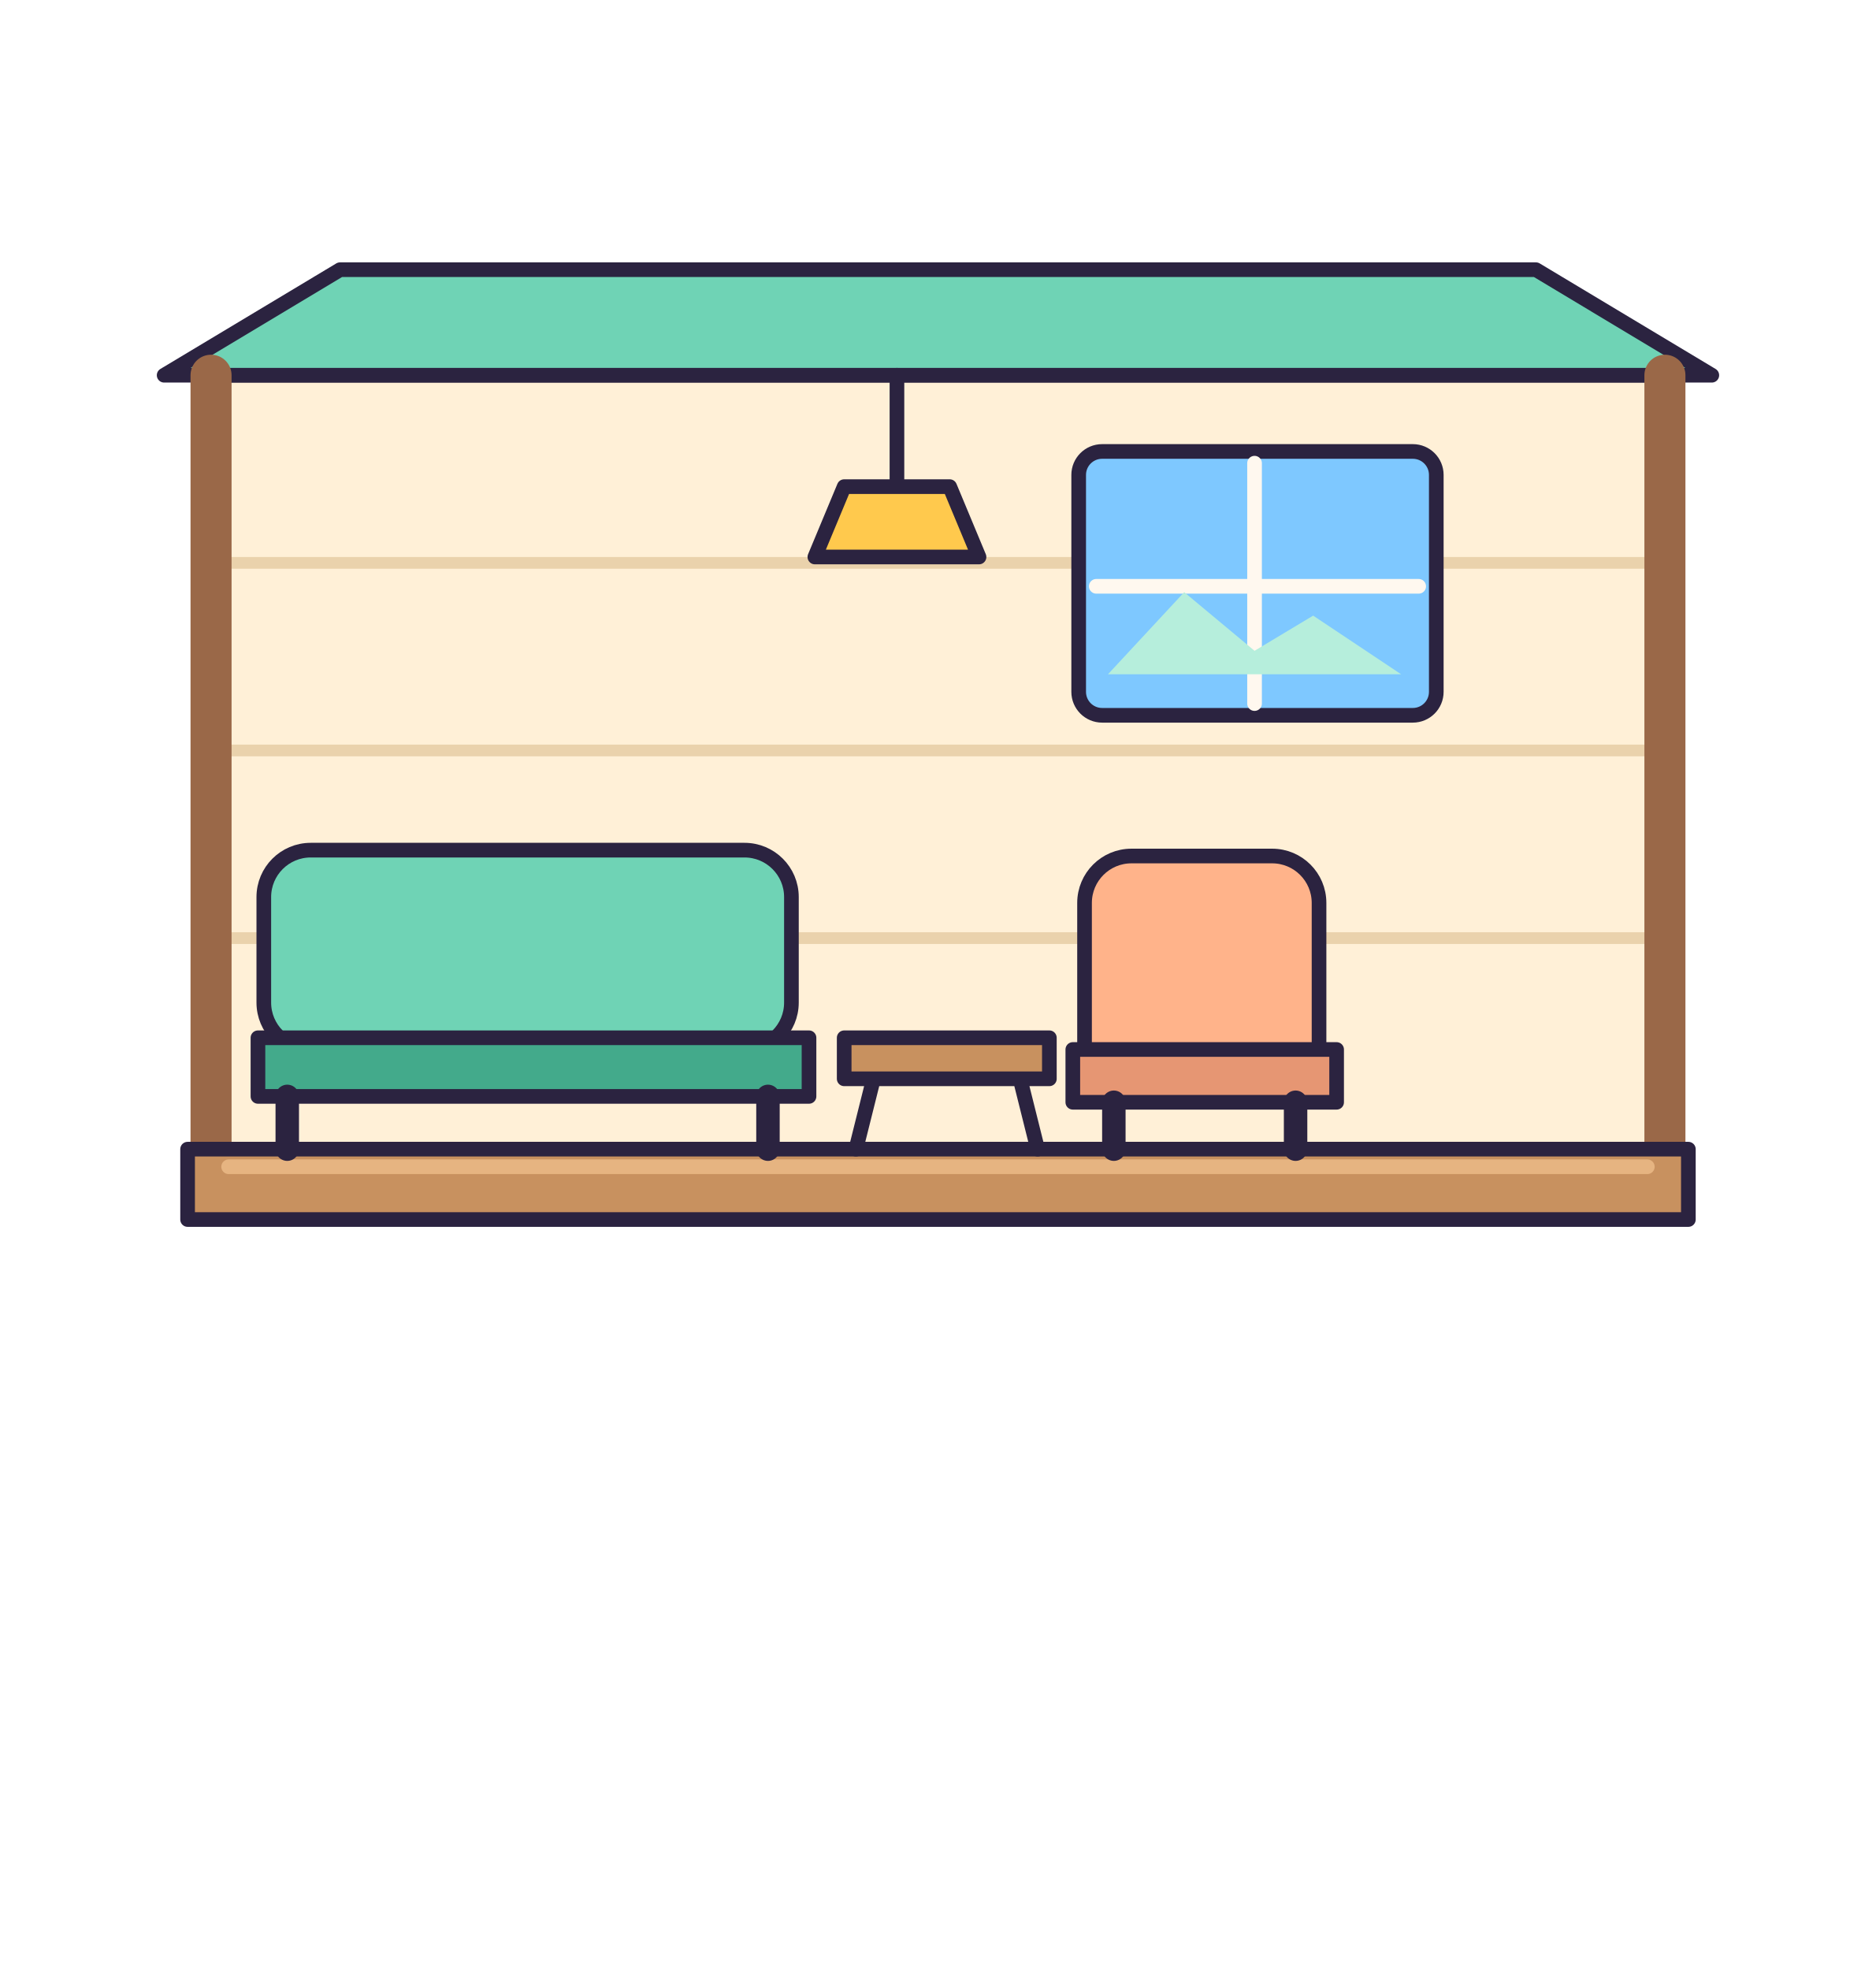
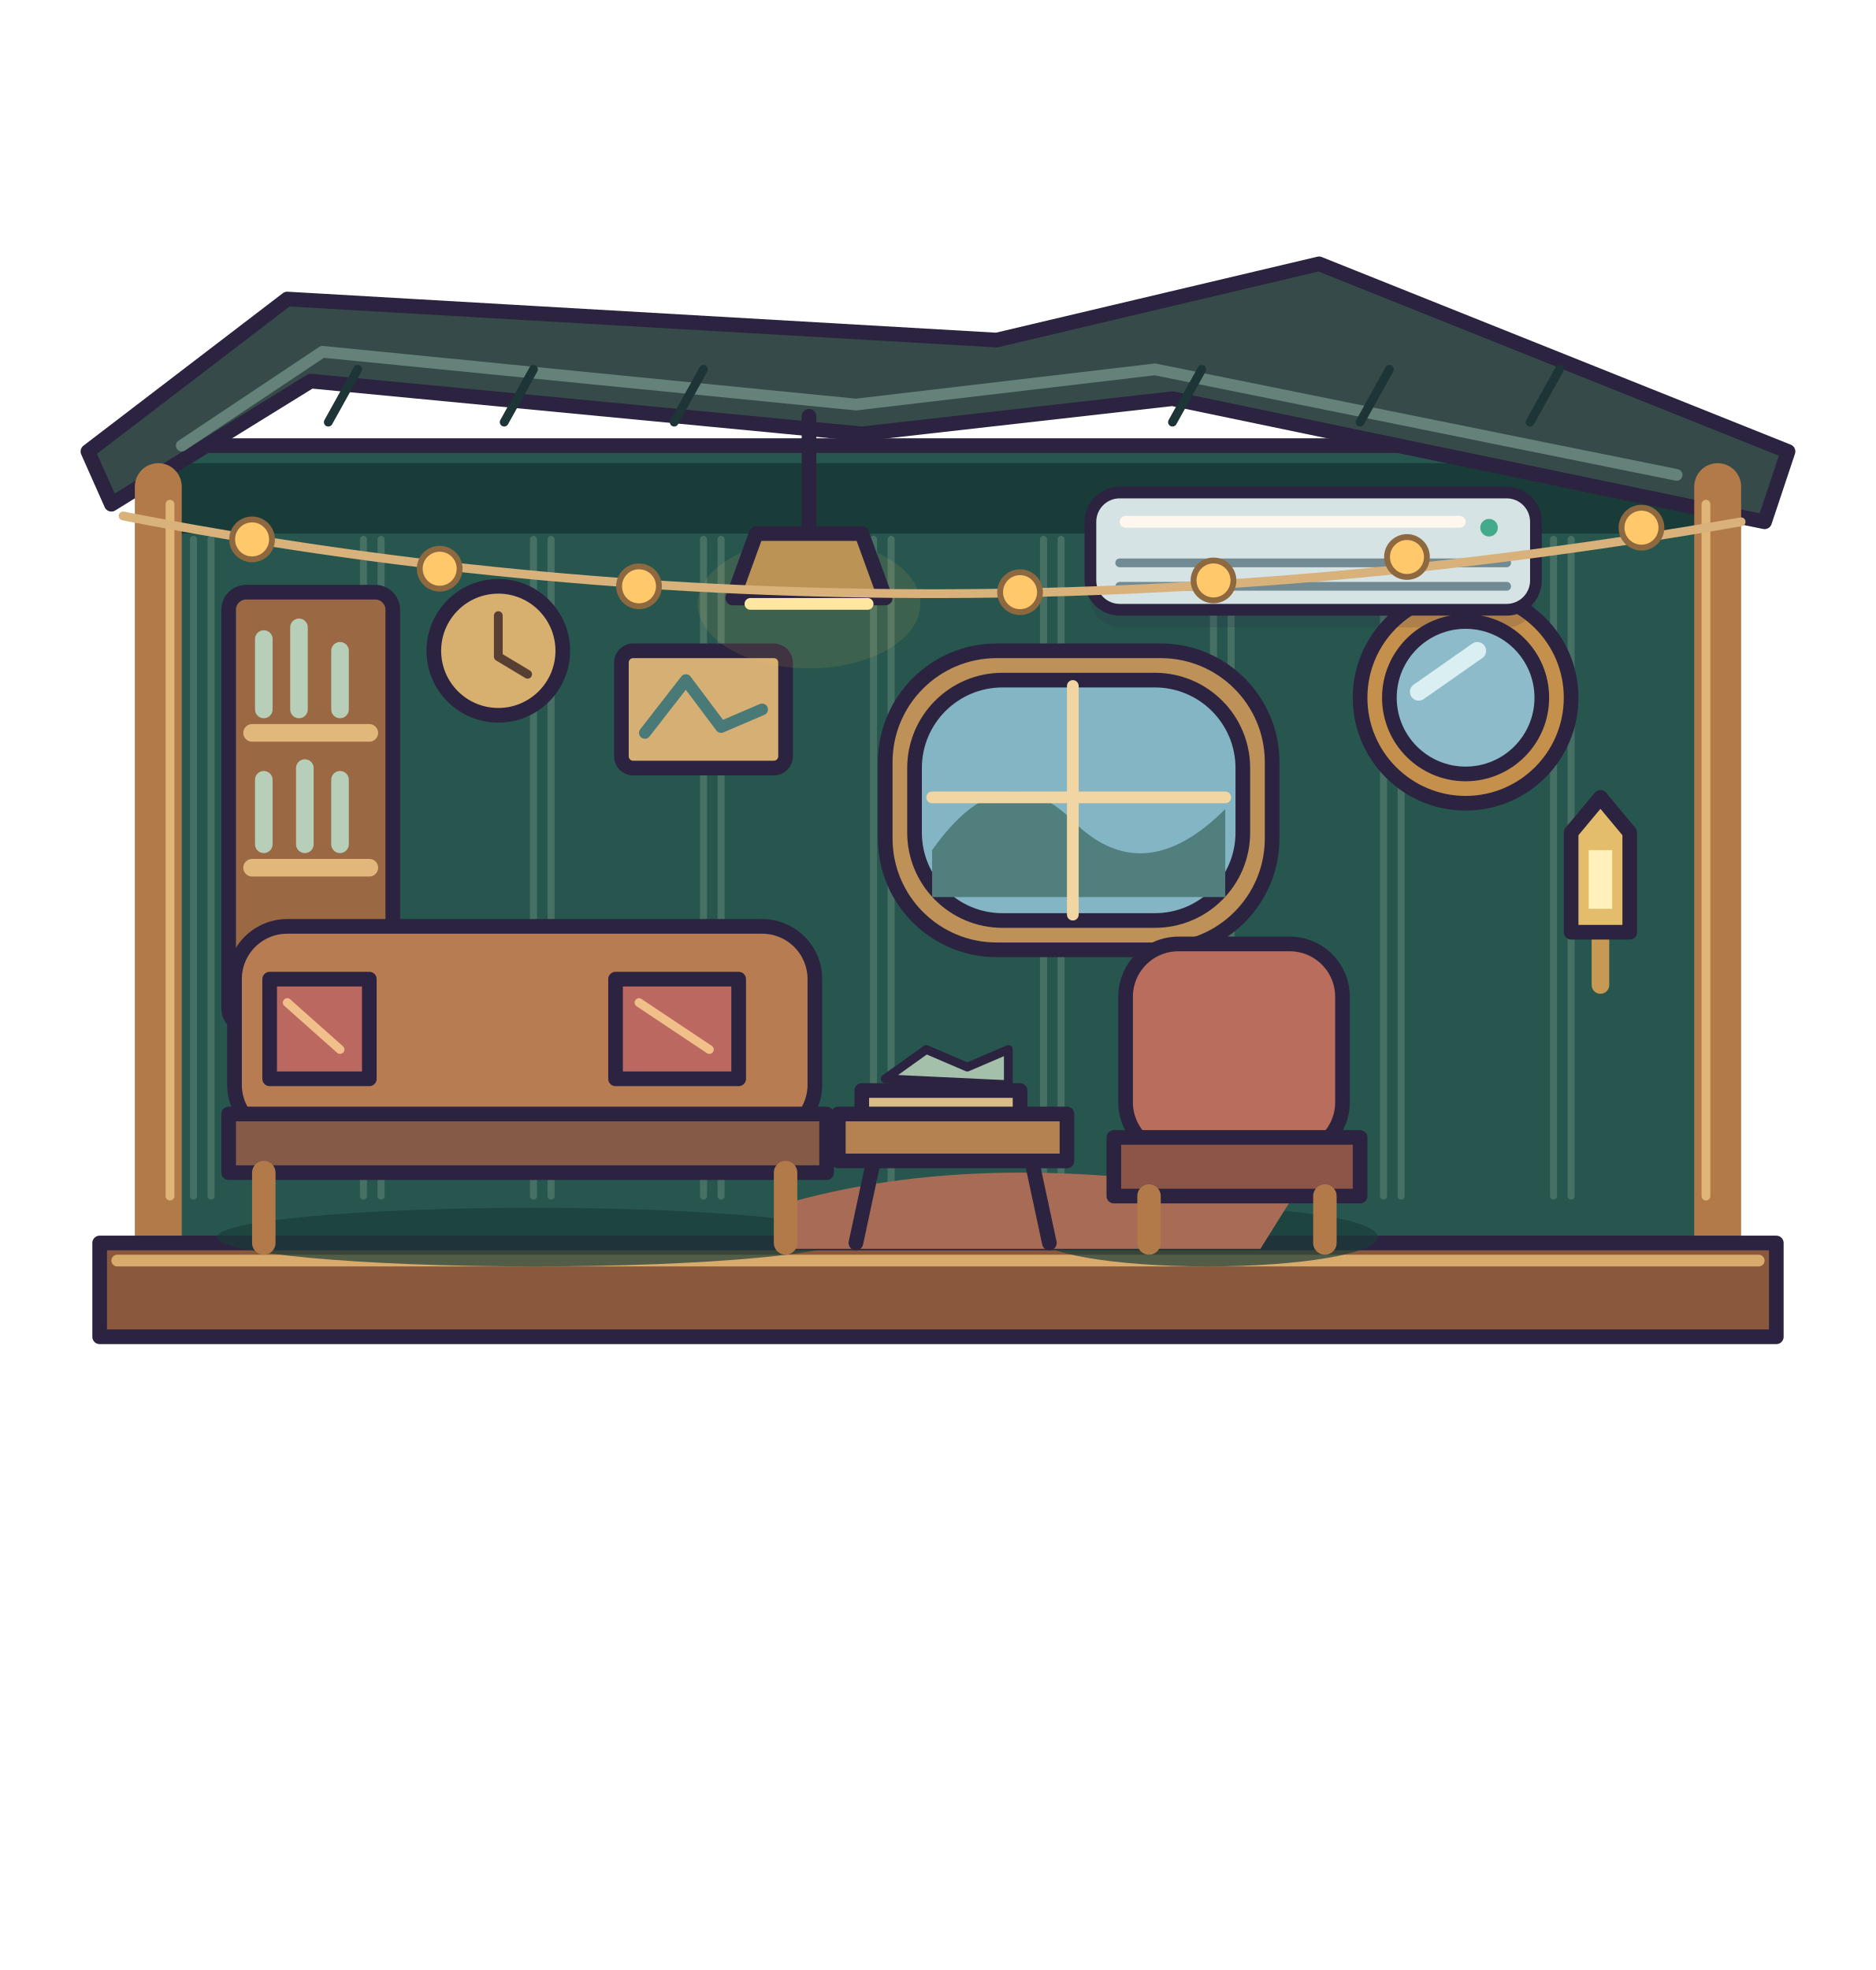
<svg xmlns="http://www.w3.org/2000/svg" width="320" height="336" viewBox="0 0 320 336">
  <g stroke="#2b2340" stroke-width="2.5" stroke-linecap="round" stroke-linejoin="round">
-     <path d="M36 64h248v137H36Z" fill="#fff0d7" />
-     <path d="M36 96h248m-248 32h248m-248 32h248" fill="none" stroke="#ead2ac" stroke-width="2" />
-     <path d="M28 64 58 46h204l30 18Z" fill="#6fd3b5" />
-     <path d="M36 64v140m248-140v140" fill="none" stroke="#9a6848" stroke-width="7" />
-     <path d="M32 196h256v12H32Z" fill="#c8915f" />
-     <path d="M39 199h242" fill="none" stroke="#e6b481" />
-     <rect x="184" y="77" width="61" height="45" rx="4" fill="#7ec8ff" />
-     <path d="M214 79v41m-27-20h55" stroke="#fff8ef" fill="none" />
-     <path d="m189 115 13-14 12 10 10-6 15 10" fill="#b6eedc" stroke="none" />
-     <path d="M153 64v19" fill="none" />
-     <path d="M144 83h18l5 12h-28Z" fill="#ffc94d" />
-     <rect x="45" y="145" width="90" height="34" rx="8" fill="#6fd3b5" />
-     <path d="M44 177h94v10H44Z" fill="#43aa8b" />
-     <path d="M49 187v9m82-9v9" fill="none" stroke-width="4" />
-     <rect x="185" y="146" width="40" height="40" rx="8" fill="#ffb38a" />
-     <path d="M183 179h45v9h-45Z" fill="#e69673" />
-     <path d="M190 188v8m31-8v8" fill="none" stroke-width="4" />
-     <path d="M144 177h35v7h-35Zm5 7-3 12m28-12 3 12" fill="#c8915f" />
+     <path d="M26 76h268v140H26Z" fill="#27564f" />
+     <path d="M26 79h268v12H26Z" fill="#193c39" stroke="none" />
+     <g transform="translate(26 80)" stroke="#a0b49a" stroke-width="1.2" opacity=".27" fill="none">
+       <path d="M7 12v112m3-112v112" />
+       <path d="M36 12v112m3-112v112" />
+       <path d="M65 12v112m3-112v112" />
+       <path d="M94 12v112m3-112v112" />
+       <path d="M123 12v112m3-112v112" />
+       <path d="M152 12v112m3-112v112" />
+       <path d="M181 12v112m3-112v112" />
+       <path d="M210 12v112m3-112v112" />
+       <path d="M239 12v112m3-112v112" />
+     </g>
+     <path d="M15 77 49 51l121 7 55-13 80 32-4 12-101-21-53 6-94-9-34 21Z" fill="#354a49" />
+     <path d="M31 76 55 60l91 9 51-6 89 18" stroke="#648279" stroke-width="2" fill="none" />
+     <path d="M61 63l-5 9" stroke="#1d3536" stroke-width="1.5" fill="none" />
+     <path d="M91 63l-5 9" stroke="#1d3536" stroke-width="1.5" fill="none" />
+     <path d="M120 63l-5 9" stroke="#1d3536" stroke-width="1.5" fill="none" />
+     <path d="M205 63l-5 9" stroke="#1d3536" stroke-width="1.5" fill="none" />
+     <path d="M237 63l-5 9" stroke="#1d3536" stroke-width="1.5" fill="none" />
+     <path d="M266 63l-5 9" stroke="#1d3536" stroke-width="1.5" fill="none" />
+     <path d="M27 83v132m266-132v132" stroke="#b27a49" stroke-width="8" fill="none" />
+     <path d="M29 86v118m262-118v118" stroke="#e0b578" stroke-width="1.5" fill="none" />
+     <path d="M17 212h286v16H17Z" fill="#8a593d" />
+     <path d="M20 215h280" stroke="#d8aa6c" stroke-width="2" fill="none" />
+     <ellipse cx="91" cy="211" rx="54" ry="5" fill="#183c38" opacity=".7" stroke="none" />
+     <ellipse cx="206" cy="211" rx="29" ry="5" fill="#183c38" opacity=".7" stroke="none" />
+     <path d="M135 205q36-10 85 0l-5 8h-80Z" fill="#a86b55" stroke="none" />
+     <rect x="151" y="111" width="66" height="51" rx="19" fill="#bd9157" />
+     <rect x="156" y="116" width="56" height="41" rx="15" fill="#83b5c5" />
+     <path d="M159 145q12-17 24-5t26-2v15h-50Z" fill="#517f7d" stroke="none" />
+     <path d="M183 117v39m-24-20h50" stroke="#f1d5a2" stroke-width="2" fill="none" />
+     <circle cx="250" cy="119" r="18" fill="#c58f4c" />
+     <circle cx="250" cy="119" r="13" fill="#8dbbc9" />
+     <path d="m242 118 10-7" stroke="#d9eff1" stroke-width="3" fill="none" />
+     <rect x="39" y="101" width="28" height="74" rx="3" fill="#9a6842" />
+     <path d="M43 125h20m-20 23h20" stroke="#e2b77c" stroke-width="3" fill="none" />
+     <path d="M45 109v12m6-14v14m7-10v10m-13 12v11m7-13v13m6-11v11" stroke="#b7cfb9" stroke-width="3" fill="none" />
+     <circle cx="85" cy="111" r="11" fill="#d7af6e" />
+     <path d="M85 105v7l5 3" stroke="#583f34" stroke-width="1.5" fill="none" />
+     <rect x="106" y="111" width="28" height="20" rx="2" fill="#d5af74" />
+     <path d="m110 125 7-9 6 8 7-3" stroke="#497a77" fill="none" stroke-width="2" />
+     <rect x="186" y="87" width="76" height="20" rx="5" fill="#2b2340" stroke="none" opacity=".15" />
+     <rect x="186" y="84" width="76" height="20" rx="5" fill="#d6e3e4" stroke="#2b2340" stroke-width="2" />
+     <path d="M191 96h66m-66 4h66" stroke="#718b94" fill="none" stroke-width="1.5" />
+     <path d="M192 89h57" stroke="#fff8ef" fill="none" stroke-width="2" />
+     <circle cx="254" cy="90" r="1.5" fill="#43aa8b" stroke="none" />
+     <path d="M138 71v22" fill="none" stroke="#2b2340" stroke-width="2.5" />
+     <ellipse cx="138" cy="103" rx="19" ry="11" fill="#ffc94d" opacity=".10" stroke="none" />
+     <path d="m125 102 4-11h18l4 11Z" fill="#bb9354" stroke="#2b2340" stroke-width="2.5" />
+     <path d="M128 103h20" stroke="#ffe6a1" stroke-width="2" fill="none" />
+     <rect x="40" y="158" width="99" height="36" rx="9" fill="#b77c52" />
+     <path d="M39 190h102v10H39Z" fill="#855a46" />
+     <path d="M45 200v12m89-12v12" fill="none" stroke="#b27a49" stroke-width="4" />
+     <path d="M46 167h17v17H46Zm59 0h21v17h-21Z" fill="#bb6861" />
+     <path d="m49 171 9 8m51-8 12 8" stroke="#f0bf8a" stroke-width="1.5" fill="none" />
+     <rect x="192" y="161" width="37" height="36" rx="9" fill="#b96d5c" />
+     <path d="M190 194h42v10h-42Z" fill="#8c5548" />
+     <path d="M196 204v8m30-8v8" fill="none" stroke="#b27a49" stroke-width="4" />
+     <path d="M143 190h39v8h-39Zm6 8-3 14m30-14 3 14" fill="#b48250" />
+     <path d="M147 186h27v4h-27Z" fill="#d9bc87" />
+     <path d="m151 184 7-5 7 3 7-3v6Z" fill="#a5c0aa" stroke-width="1.5" />
+     <path d="M273 139v29" stroke="#c69955" fill="none" stroke-width="3" />
+     <path d="m268 142 5-6 5 6v17h-10Z" fill="#e4bd6c" />
+     <path d="M271 145h4v10h-4Z" fill="#fff0bc" stroke="none" />
+     <path d="M21 88q133 26 276 1" stroke="#d8b17b" fill="none" stroke-width="1.5" />
+     <circle cx="43" cy="92" r="3.4" fill="#ffc96b" stroke="#8e683f" stroke-width="1" />
+     <circle cx="75" cy="97" r="3.4" fill="#ffc96b" stroke="#8e683f" stroke-width="1" />
+     <circle cx="109" cy="100" r="3.4" fill="#ffc96b" stroke="#8e683f" stroke-width="1" />
+     <circle cx="174" cy="101" r="3.4" fill="#ffc96b" stroke="#8e683f" stroke-width="1" />
+     <circle cx="207" cy="99" r="3.4" fill="#ffc96b" stroke="#8e683f" stroke-width="1" />
+     <circle cx="240" cy="95" r="3.4" fill="#ffc96b" stroke="#8e683f" stroke-width="1" />
+     <circle cx="280" cy="90" r="3.4" fill="#ffc96b" stroke="#8e683f" stroke-width="1" />
  </g>
</svg>
